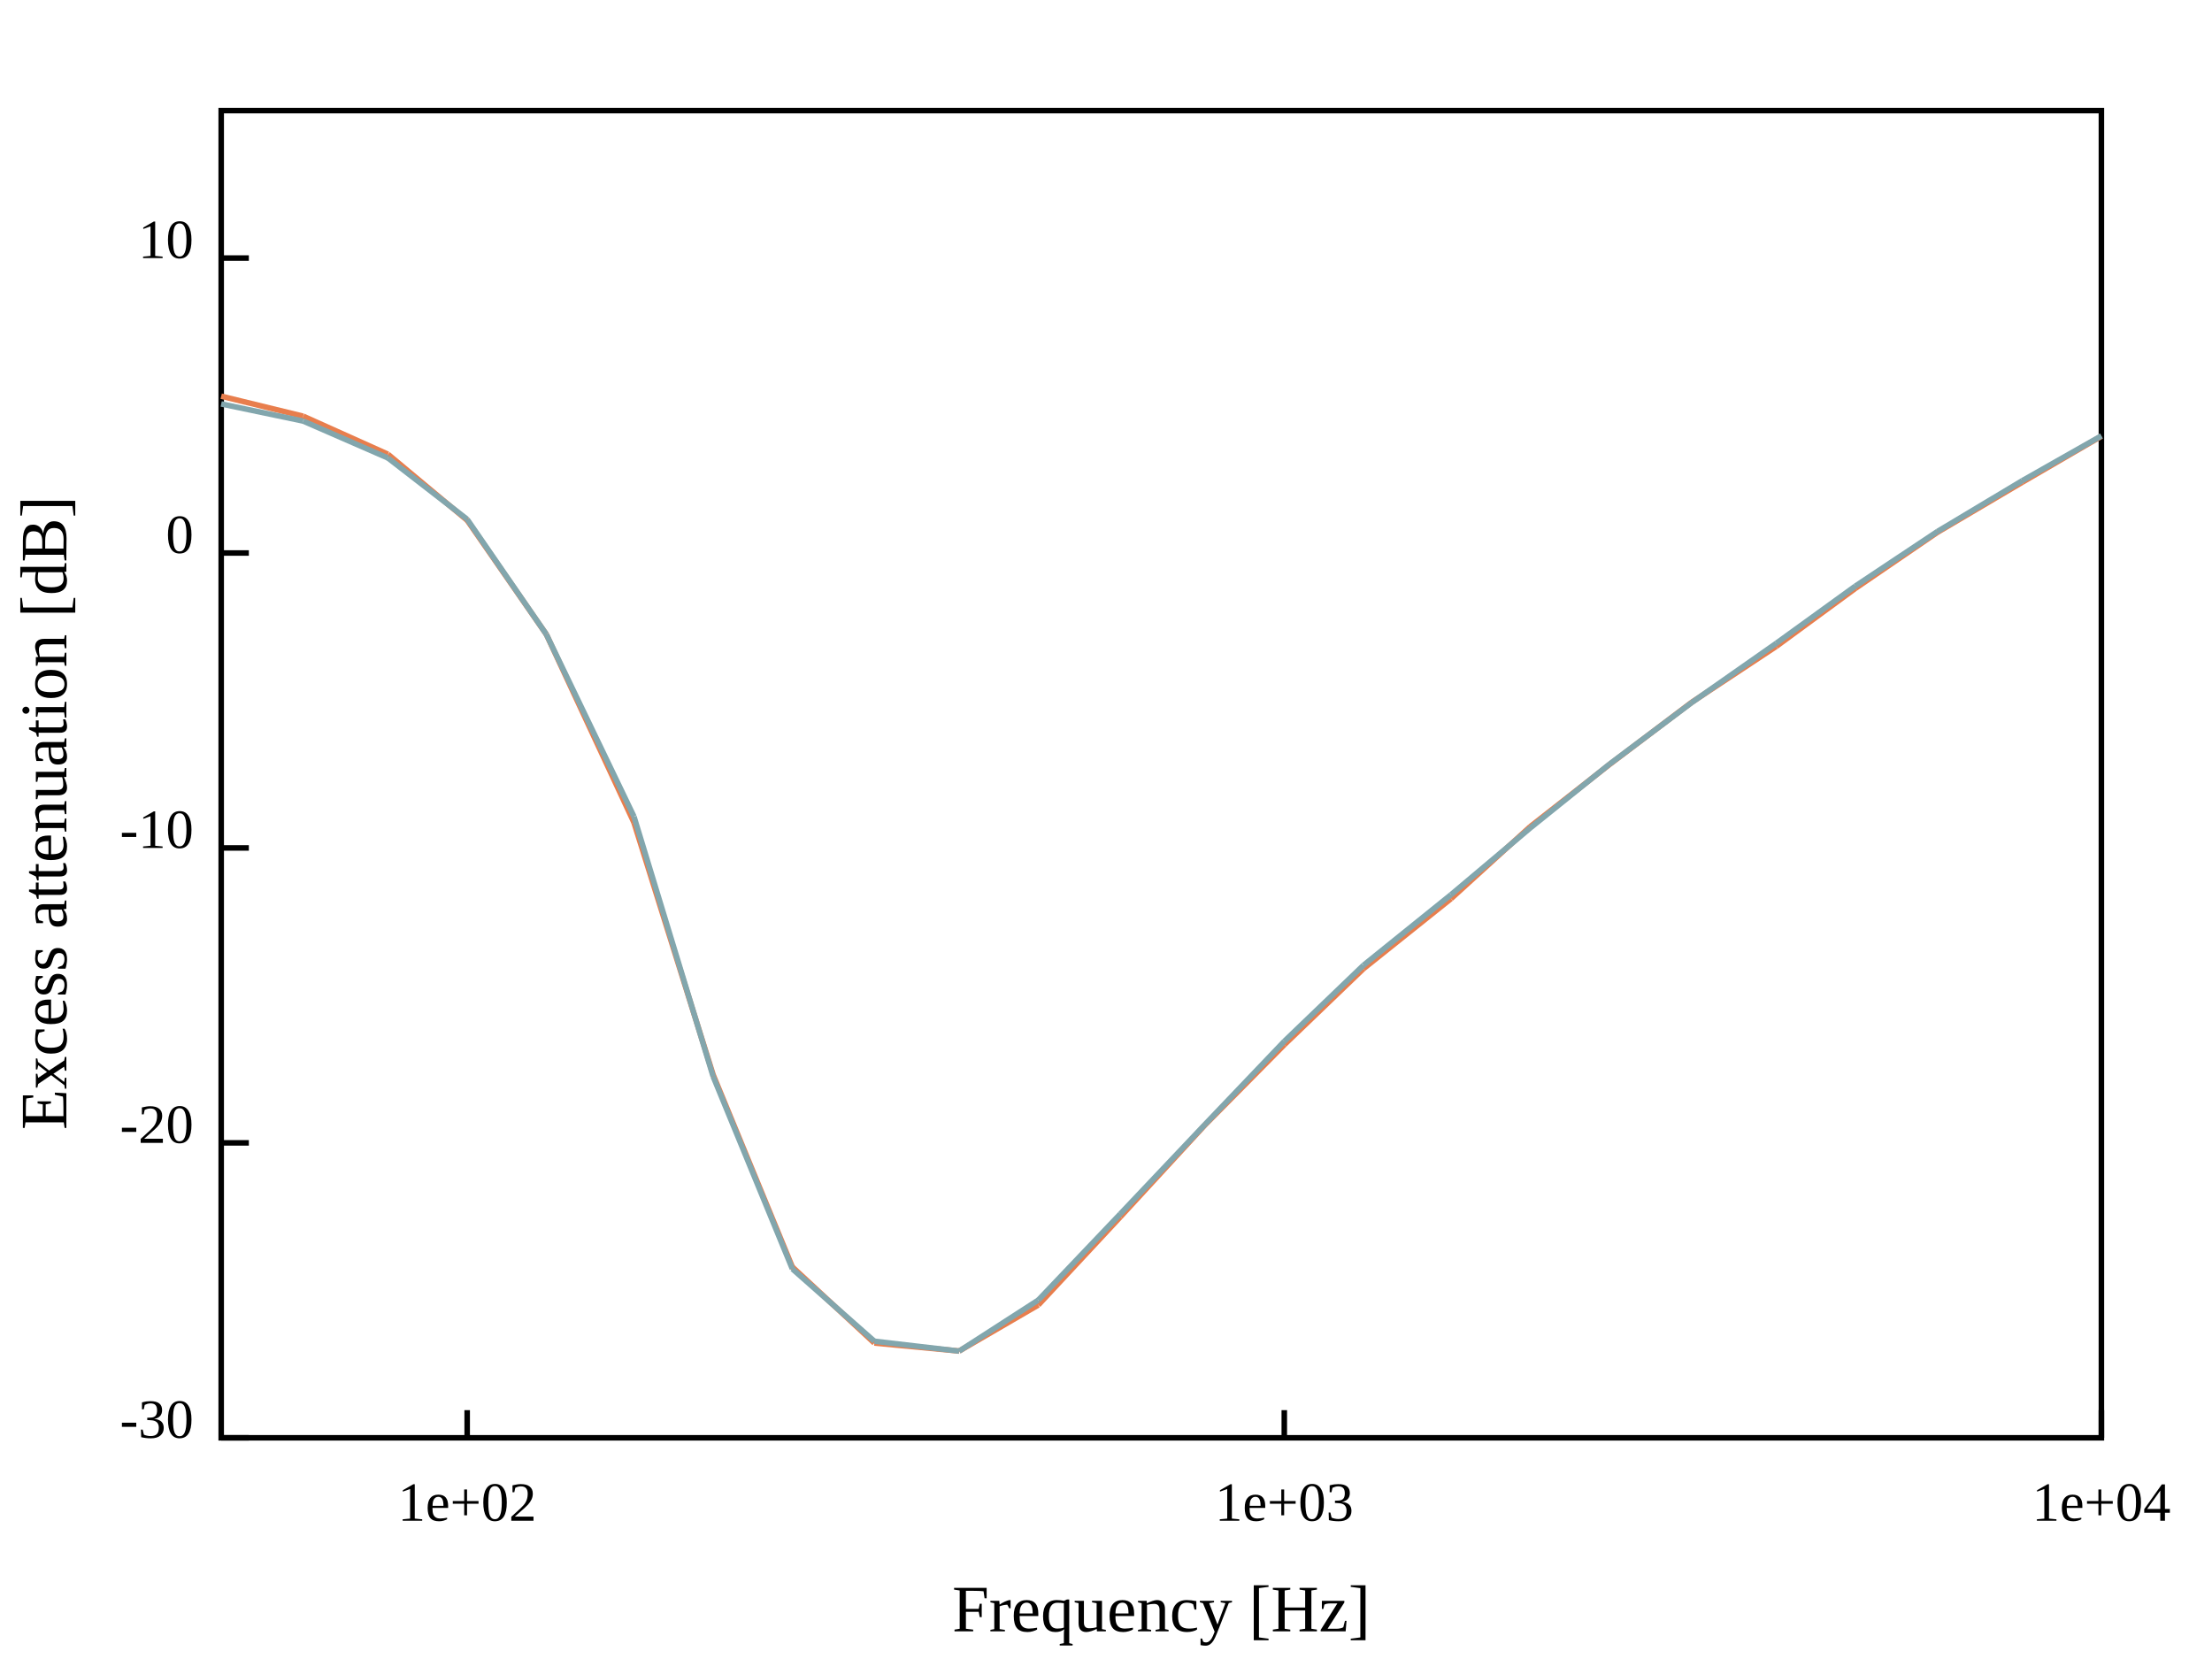
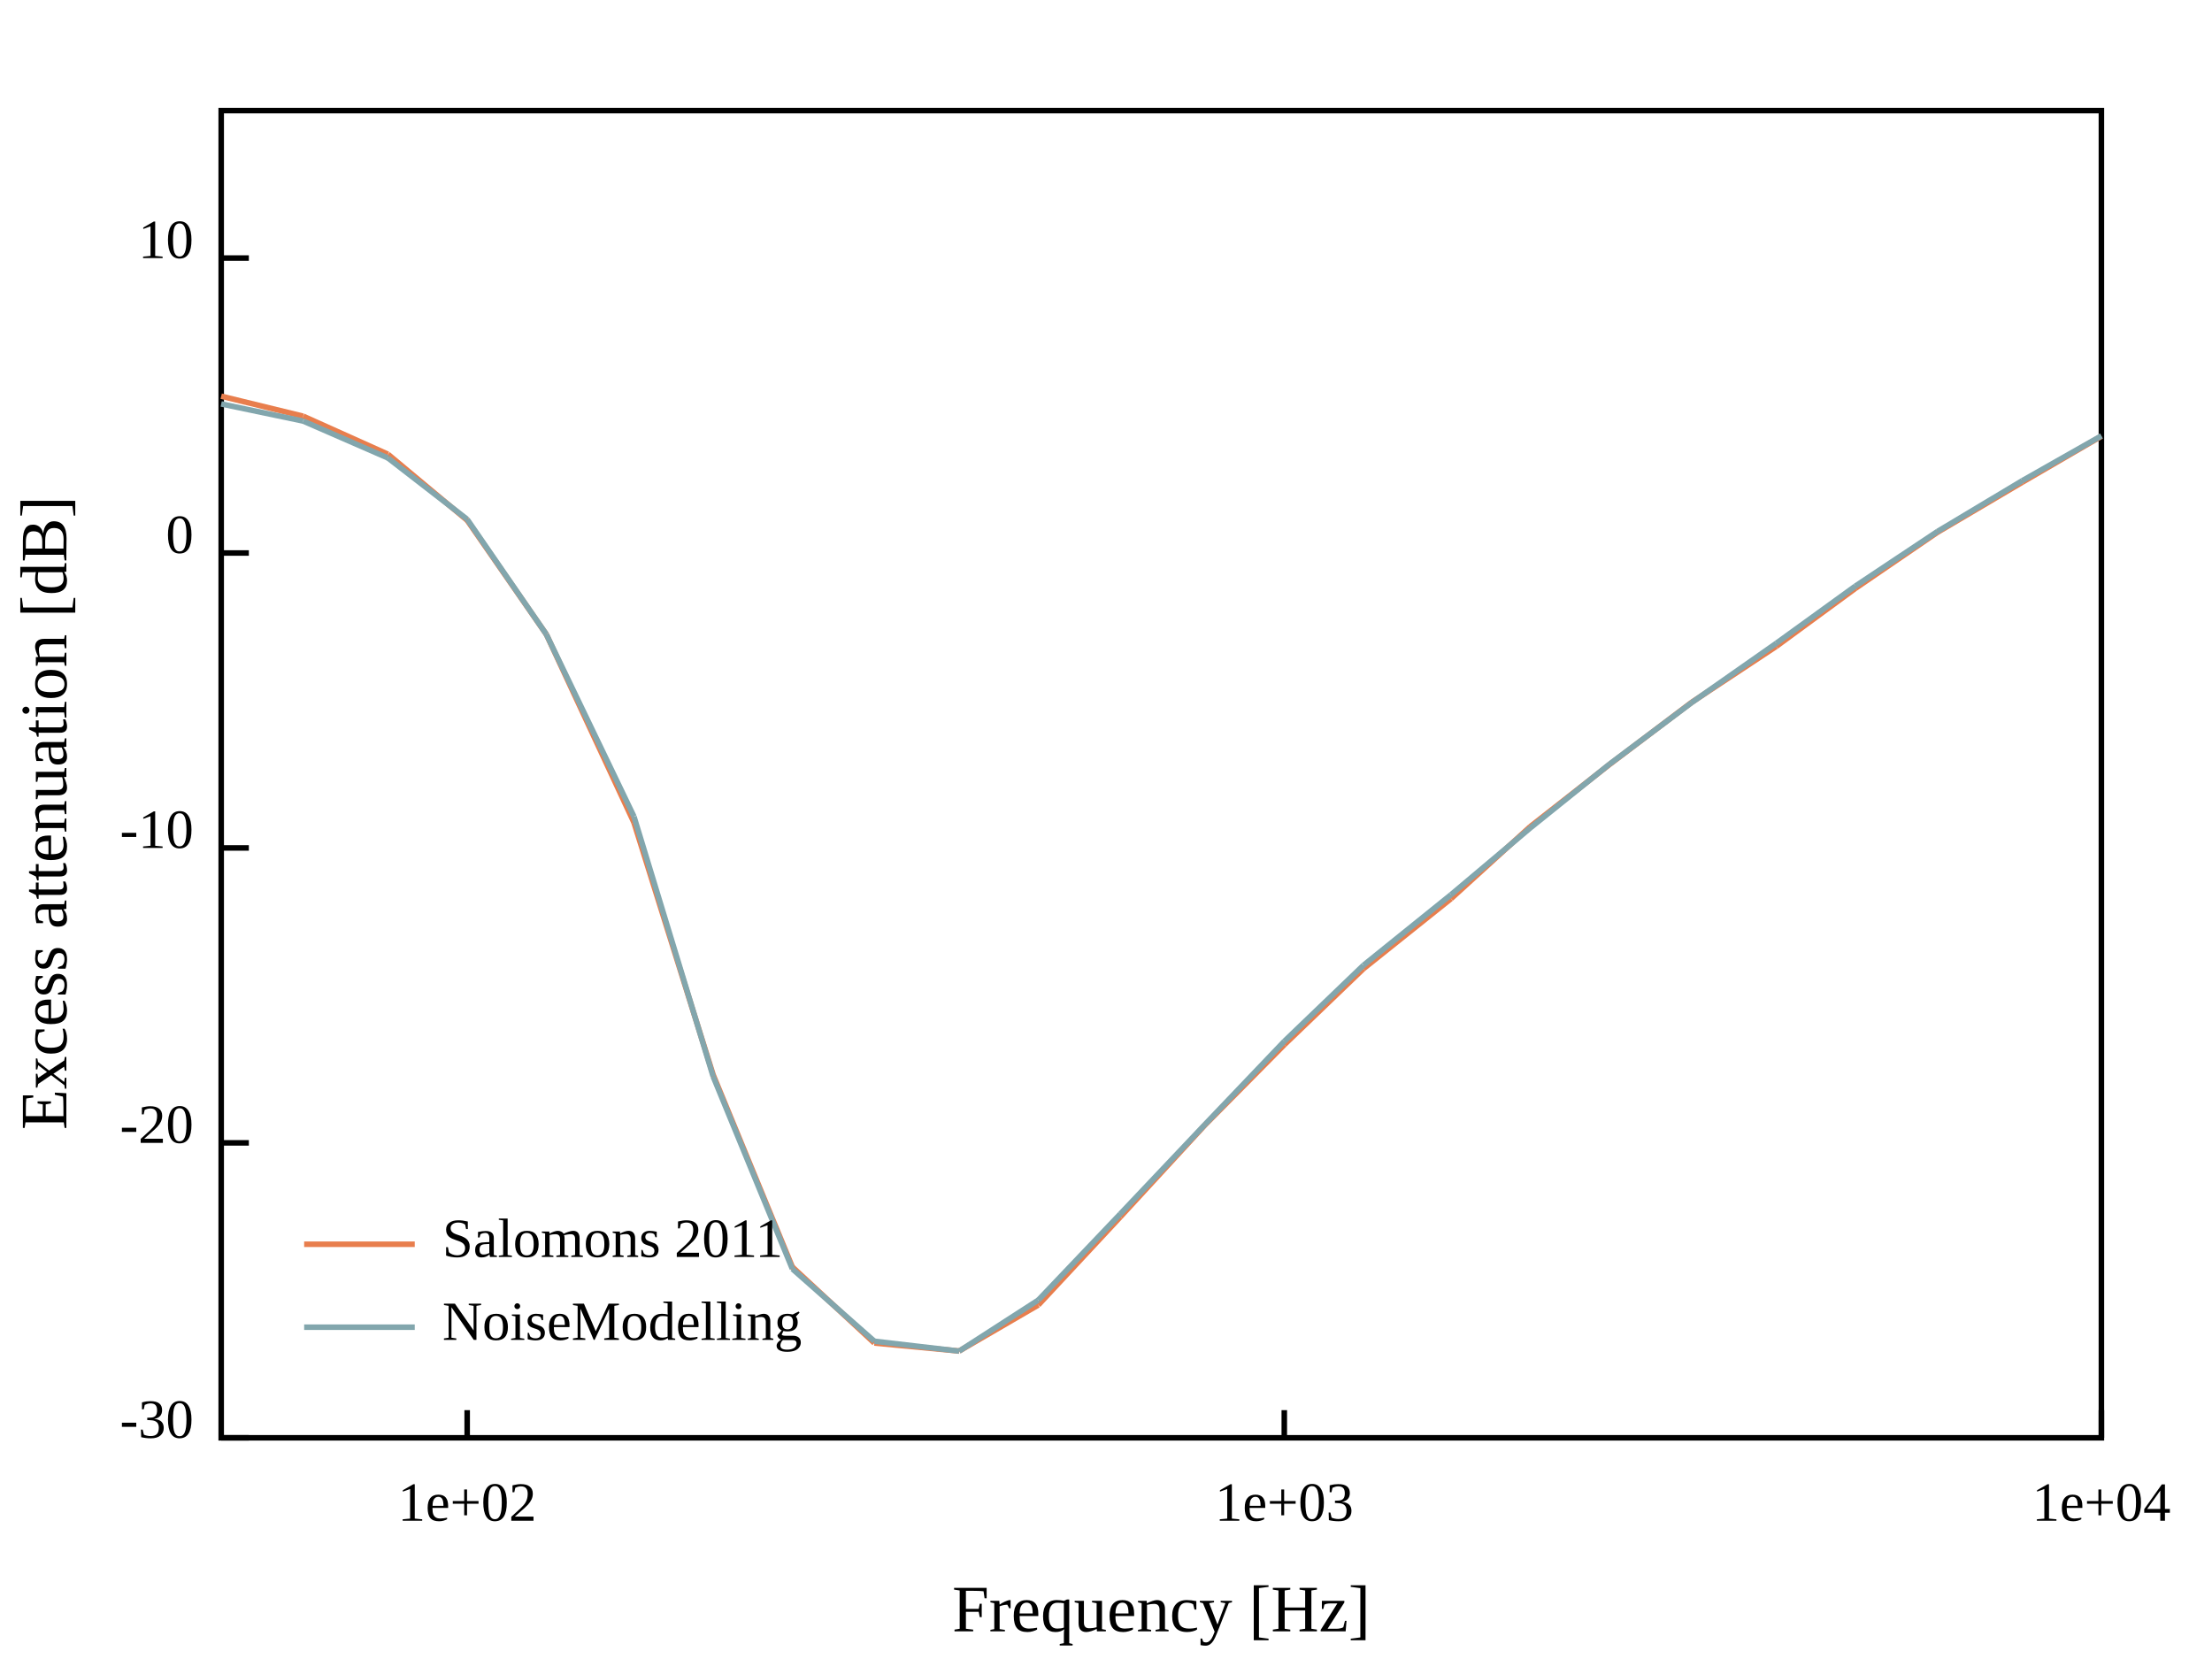
<svg height="300" width="400">
  <rect width="400" height="300" x="0" y="0" style="fill:white; stroke:none" />
  <rect width="340" height="240" x="40" y="20" style="fill:none; stroke-width:1;stroke:black" />
  <line x1="40" y1="260" x2="45" y2="260" style="fill:none; stroke-width:1; stroke:black" />
  <text x="35" y="260" text-anchor="end" style="stroke:none; fill:black; font-size:smaller">-30</text>
  <line x1="40" y1="206.667" x2="45" y2="206.667" style="fill:none; stroke-width:1; stroke:black" />
  <text x="35" y="206.667" text-anchor="end" style="stroke:none; fill:black; font-size:smaller">-20</text>
  <line x1="40" y1="153.333" x2="45" y2="153.333" style="fill:none; stroke-width:1; stroke:black" />
  <text x="35" y="153.333" text-anchor="end" style="stroke:none; fill:black; font-size:smaller">-10</text>
  <line x1="40" y1="100" x2="45" y2="100" style="fill:none; stroke-width:1; stroke:black" />
  <text x="35" y="100" text-anchor="end" style="stroke:none; fill:black; font-size:smaller">0</text>
  <line x1="40" y1="46.667" x2="45" y2="46.667" style="fill:none; stroke-width:1; stroke:black" />
  <text x="35" y="46.667" text-anchor="end" style="stroke:none; fill:black; font-size:smaller">10</text>
  <line x1="84.48" y1="260" x2="84.48" y2="255" style="fill:none; stroke-width:1; stroke:black" />
  <text x="84.48" y="275" text-anchor="middle" style="stroke:none; fill:black; font-size:smaller">1e+02</text>
  <line x1="232.24" y1="260" x2="232.24" y2="255" style="fill:none; stroke-width:1; stroke:black" />
  <text x="232.24" y="275" text-anchor="middle" style="stroke:none; fill:black; font-size:smaller">1e+03</text>
  <line x1="380" y1="260" x2="380" y2="255" style="fill:none; stroke-width:1; stroke:black" />
  <text x="380" y="275" text-anchor="middle" style="stroke:none; fill:black; font-size:smaller">1e+04</text>
  <line x1="40" y1="71.644" x2="54.831" y2="75.264" style="fill:none; stroke-width:1; stroke:rgb(232,126,77)" />
  <line x1="54.831" y1="75.264" x2="70.161" y2="82.142" style="fill:none; stroke-width:1; stroke:rgb(232,126,77)" />
  <line x1="70.161" y1="82.142" x2="84.48" y2="94.087" style="fill:none; stroke-width:1; stroke:rgb(232,126,77)" />
  <line x1="84.48" y1="94.087" x2="98.8" y2="114.721" style="fill:none; stroke-width:1; stroke:rgb(232,126,77)" />
  <line x1="98.8" y1="114.721" x2="114.641" y2="148.748" style="fill:none; stroke-width:1; stroke:rgb(232,126,77)" />
  <line x1="114.641" y1="148.748" x2="128.96" y2="194.359" style="fill:none; stroke-width:1; stroke:rgb(232,126,77)" />
  <line x1="128.96" y1="194.359" x2="143.28" y2="229.11" style="fill:none; stroke-width:1; stroke:rgb(232,126,77)" />
  <line x1="143.28" y1="229.11" x2="158.11" y2="242.866" style="fill:none; stroke-width:1; stroke:rgb(232,126,77)" />
  <line x1="158.11" y1="242.866" x2="173.441" y2="244.314" style="fill:none; stroke-width:1; stroke:rgb(232,126,77)" />
  <line x1="173.441" y1="244.314" x2="187.76" y2="235.988" style="fill:none; stroke-width:1; stroke:rgb(232,126,77)" />
  <line x1="187.76" y1="235.988" x2="202.591" y2="220.06" style="fill:none; stroke-width:1; stroke:rgb(232,126,77)" />
  <line x1="202.591" y1="220.06" x2="217.921" y2="203.409" style="fill:none; stroke-width:1; stroke:rgb(232,126,77)" />
  <line x1="217.921" y1="203.409" x2="232.24" y2="188.929" style="fill:none; stroke-width:1; stroke:rgb(232,126,77)" />
  <line x1="232.24" y1="188.929" x2="246.559" y2="175.173" style="fill:none; stroke-width:1; stroke:rgb(232,126,77)" />
  <line x1="246.559" y1="175.173" x2="262.401" y2="162.504" style="fill:none; stroke-width:1; stroke:rgb(232,126,77)" />
  <line x1="262.401" y1="162.504" x2="276.72" y2="149.472" style="fill:none; stroke-width:1; stroke:rgb(232,126,77)" />
  <line x1="276.72" y1="149.472" x2="291.04" y2="138.25" style="fill:none; stroke-width:1; stroke:rgb(232,126,77)" />
  <line x1="291.04" y1="138.25" x2="305.87" y2="127.029" style="fill:none; stroke-width:1; stroke:rgb(232,126,77)" />
  <line x1="305.87" y1="127.029" x2="321.2" y2="116.893" style="fill:none; stroke-width:1; stroke:rgb(232,126,77)" />
  <line x1="321.2" y1="116.893" x2="335.52" y2="106.395" style="fill:none; stroke-width:1; stroke:rgb(232,126,77)" />
  <line x1="335.52" y1="106.395" x2="350.351" y2="96.259" style="fill:none; stroke-width:1; stroke:rgb(232,126,77)" />
  <line x1="350.351" y1="96.259" x2="365.681" y2="87.21" style="fill:none; stroke-width:1; stroke:rgb(232,126,77)" />
  <line x1="365.681" y1="87.21" x2="380" y2="78.884" style="fill:none; stroke-width:1; stroke:rgb(232,126,77)" />
  <line x1="40" y1="73.045" x2="54.831" y2="76.144" style="fill:none; stroke-width:1; stroke:rgb(130,166,173)" />
  <line x1="54.831" y1="76.144" x2="70.161" y2="82.823" style="fill:none; stroke-width:1; stroke:rgb(130,166,173)" />
  <line x1="70.161" y1="82.823" x2="84.48" y2="93.907" style="fill:none; stroke-width:1; stroke:rgb(130,166,173)" />
  <line x1="84.48" y1="93.907" x2="98.8" y2="114.717" style="fill:none; stroke-width:1; stroke:rgb(130,166,173)" />
  <line x1="98.8" y1="114.717" x2="114.641" y2="147.661" style="fill:none; stroke-width:1; stroke:rgb(130,166,173)" />
  <line x1="114.641" y1="147.661" x2="128.96" y2="194.665" style="fill:none; stroke-width:1; stroke:rgb(130,166,173)" />
  <line x1="128.96" y1="194.665" x2="143.28" y2="229.451" style="fill:none; stroke-width:1; stroke:rgb(130,166,173)" />
  <line x1="143.28" y1="229.451" x2="158.11" y2="242.536" style="fill:none; stroke-width:1; stroke:rgb(130,166,173)" />
  <line x1="158.11" y1="242.536" x2="173.441" y2="244.327" style="fill:none; stroke-width:1; stroke:rgb(130,166,173)" />
  <line x1="173.441" y1="244.327" x2="187.76" y2="235.094" style="fill:none; stroke-width:1; stroke:rgb(130,166,173)" />
  <line x1="187.76" y1="235.094" x2="202.591" y2="219.511" style="fill:none; stroke-width:1; stroke:rgb(130,166,173)" />
  <line x1="202.591" y1="219.511" x2="217.921" y2="203.313" style="fill:none; stroke-width:1; stroke:rgb(130,166,173)" />
  <line x1="217.921" y1="203.313" x2="232.24" y2="188.305" style="fill:none; stroke-width:1; stroke:rgb(130,166,173)" />
  <line x1="232.24" y1="188.305" x2="246.559" y2="174.553" style="fill:none; stroke-width:1; stroke:rgb(130,166,173)" />
  <line x1="246.559" y1="174.553" x2="262.401" y2="161.78" style="fill:none; stroke-width:1; stroke:rgb(130,166,173)" />
  <line x1="262.401" y1="161.78" x2="276.72" y2="149.722" style="fill:none; stroke-width:1; stroke:rgb(130,166,173)" />
  <line x1="276.72" y1="149.722" x2="291.04" y2="138.192" style="fill:none; stroke-width:1; stroke:rgb(130,166,173)" />
  <line x1="291.04" y1="138.192" x2="305.87" y2="127.078" style="fill:none; stroke-width:1; stroke:rgb(130,166,173)" />
  <line x1="305.87" y1="127.078" x2="321.2" y2="116.333" style="fill:none; stroke-width:1; stroke:rgb(130,166,173)" />
  <line x1="321.2" y1="116.333" x2="335.52" y2="105.977" style="fill:none; stroke-width:1; stroke:rgb(130,166,173)" />
  <line x1="335.52" y1="105.977" x2="350.351" y2="96.109" style="fill:none; stroke-width:1; stroke:rgb(130,166,173)" />
  <line x1="350.351" y1="96.109" x2="365.681" y2="86.93" style="fill:none; stroke-width:1; stroke:rgb(130,166,173)" />
  <line x1="365.681" y1="86.93" x2="380" y2="78.811" style="fill:none; stroke-width:1; stroke:rgb(130,166,173)" />
  <text x="210" y="295" text-anchor="middle" style="stroke:none; fill:black">Frequency [Hz]</text>
  <text x="5" y="140" transform="rotate(-90, 12, 140)" text-anchor="middle" style="stroke:none; fill:black">Excess attenuation [dB]</text>
+   <line x1="55" y1="225" x2="75" y2="225" style="fill:none; stroke-width:1; stroke:rgb(232,126,77)" />
+   <text x="80" y="225" dominant-baseline="middle" style="stroke:none; fill:black; font-size:smaller">Salomons 2011</text>
+   <line x1="55" y1="240" x2="75" y2="240" style="fill:none; stroke-width:1; stroke:rgb(130,166,173)" />
+   <text x="80" y="240" dominant-baseline="middle" style="stroke:none; fill:black; font-size:smaller">NoiseModelling</text>
</svg>
